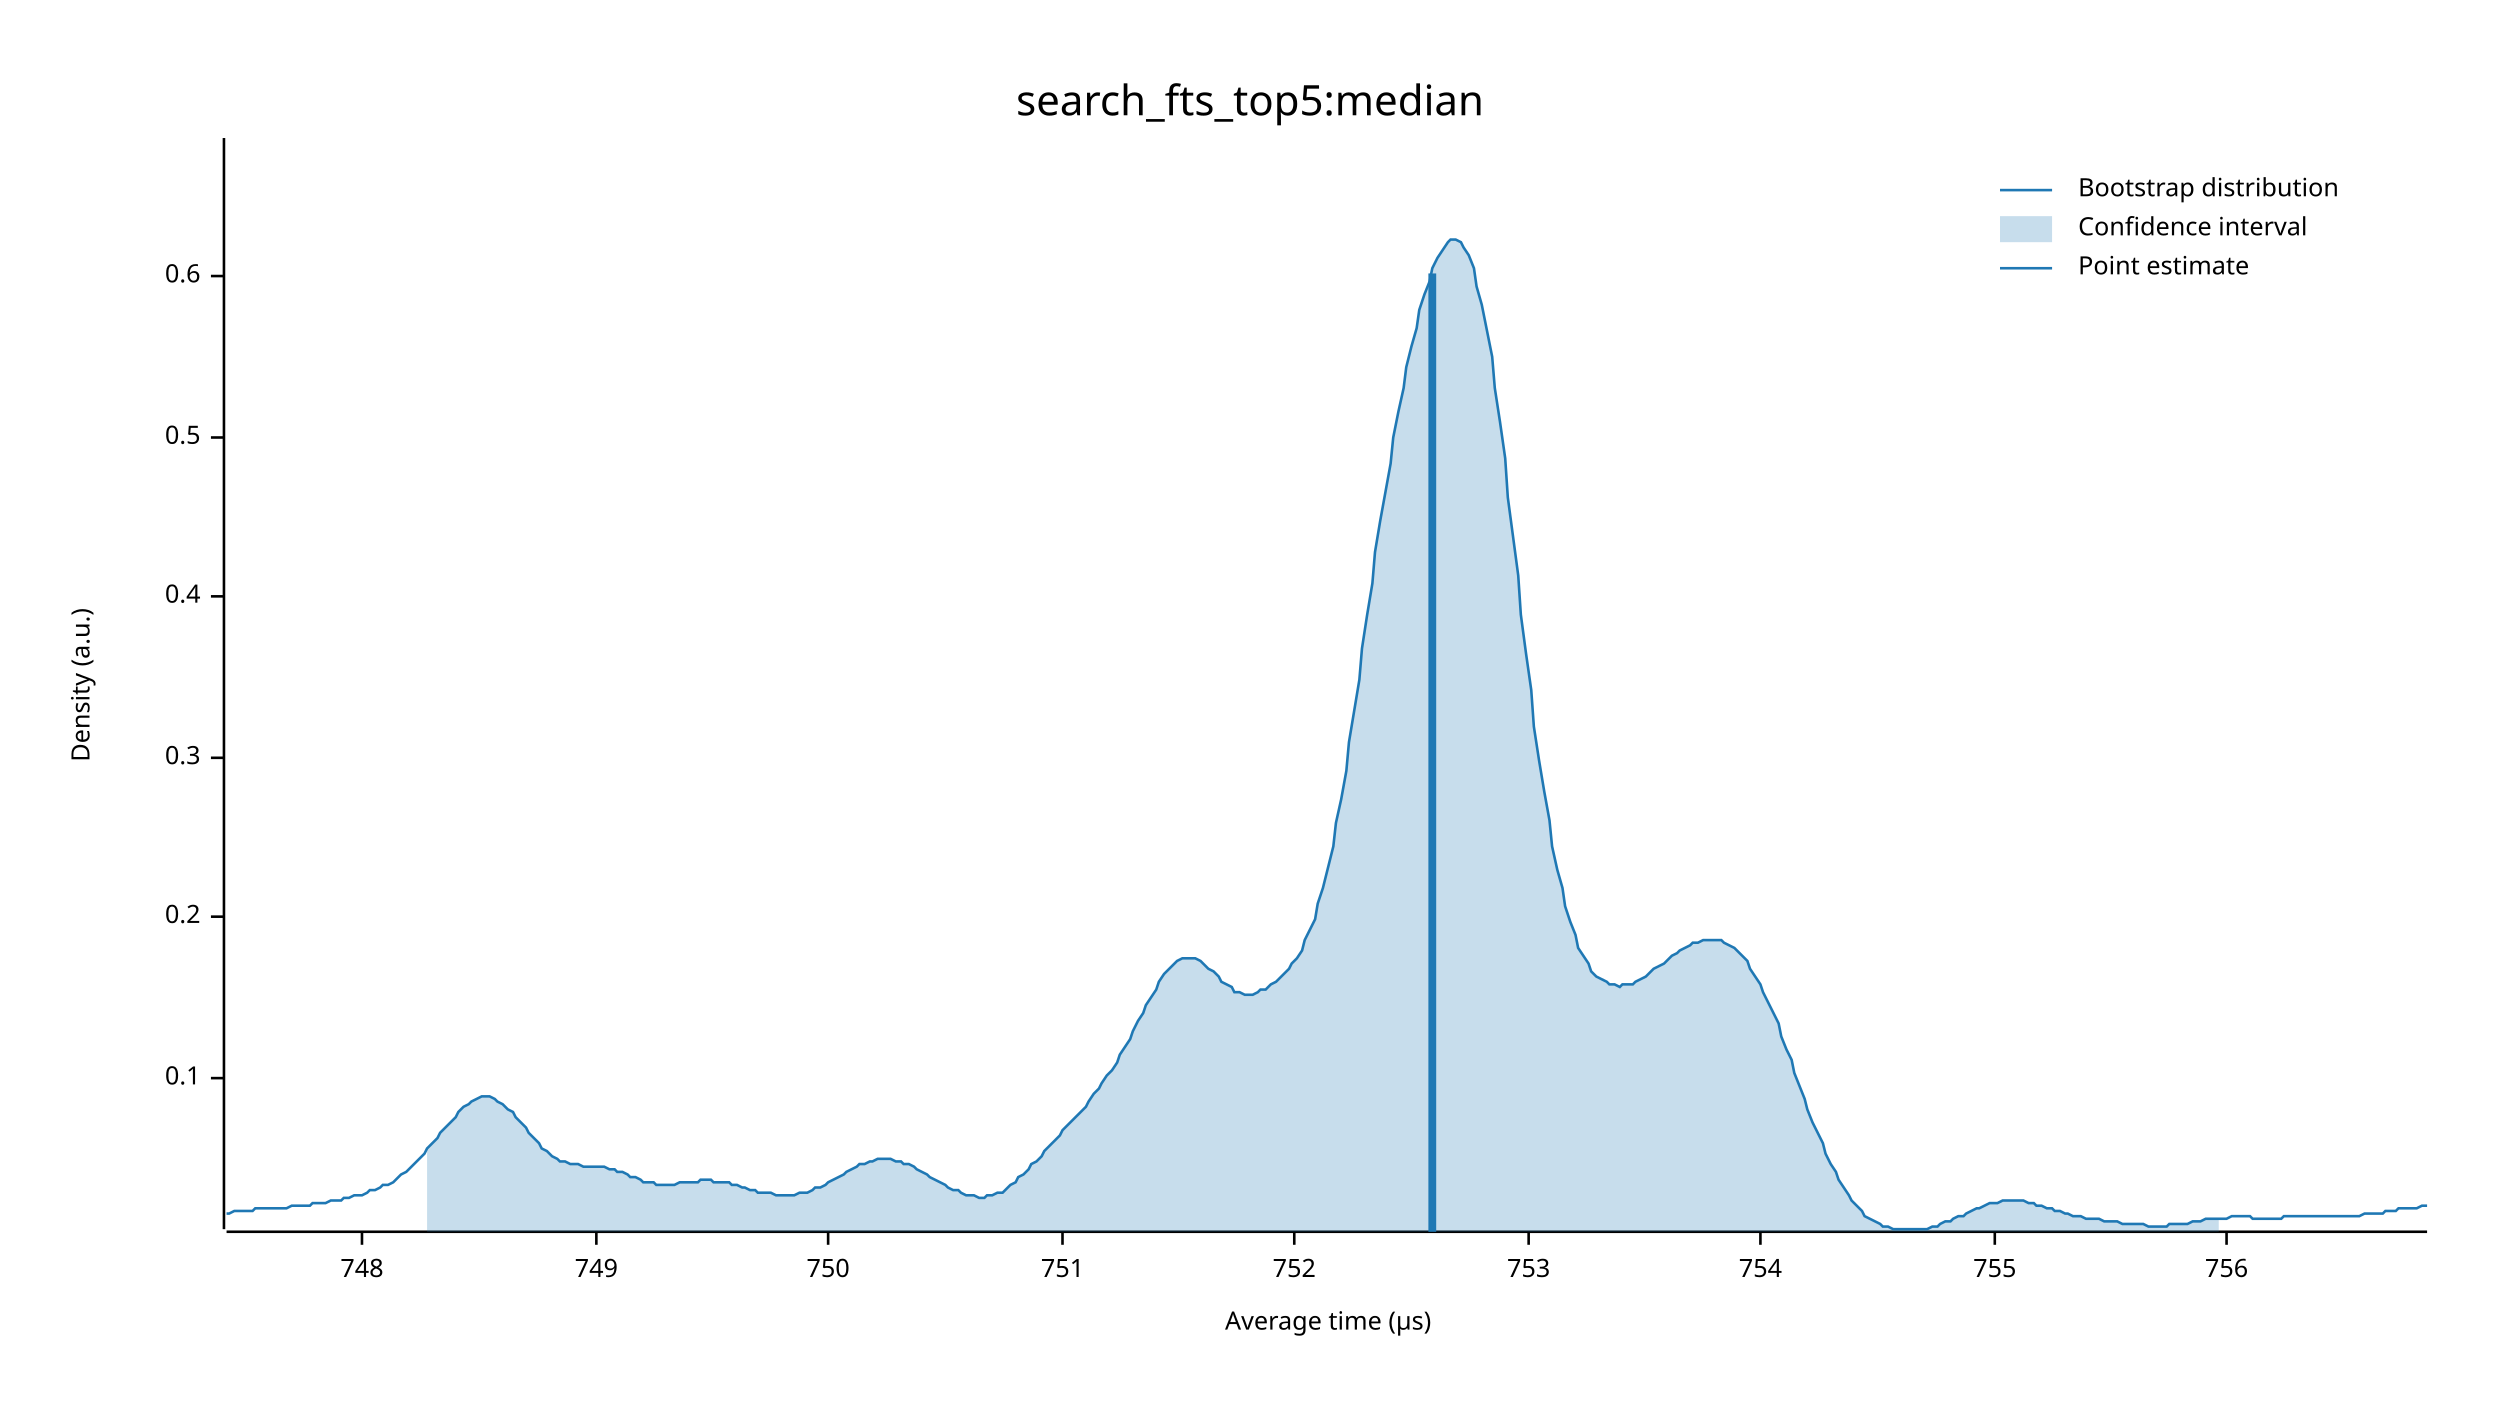
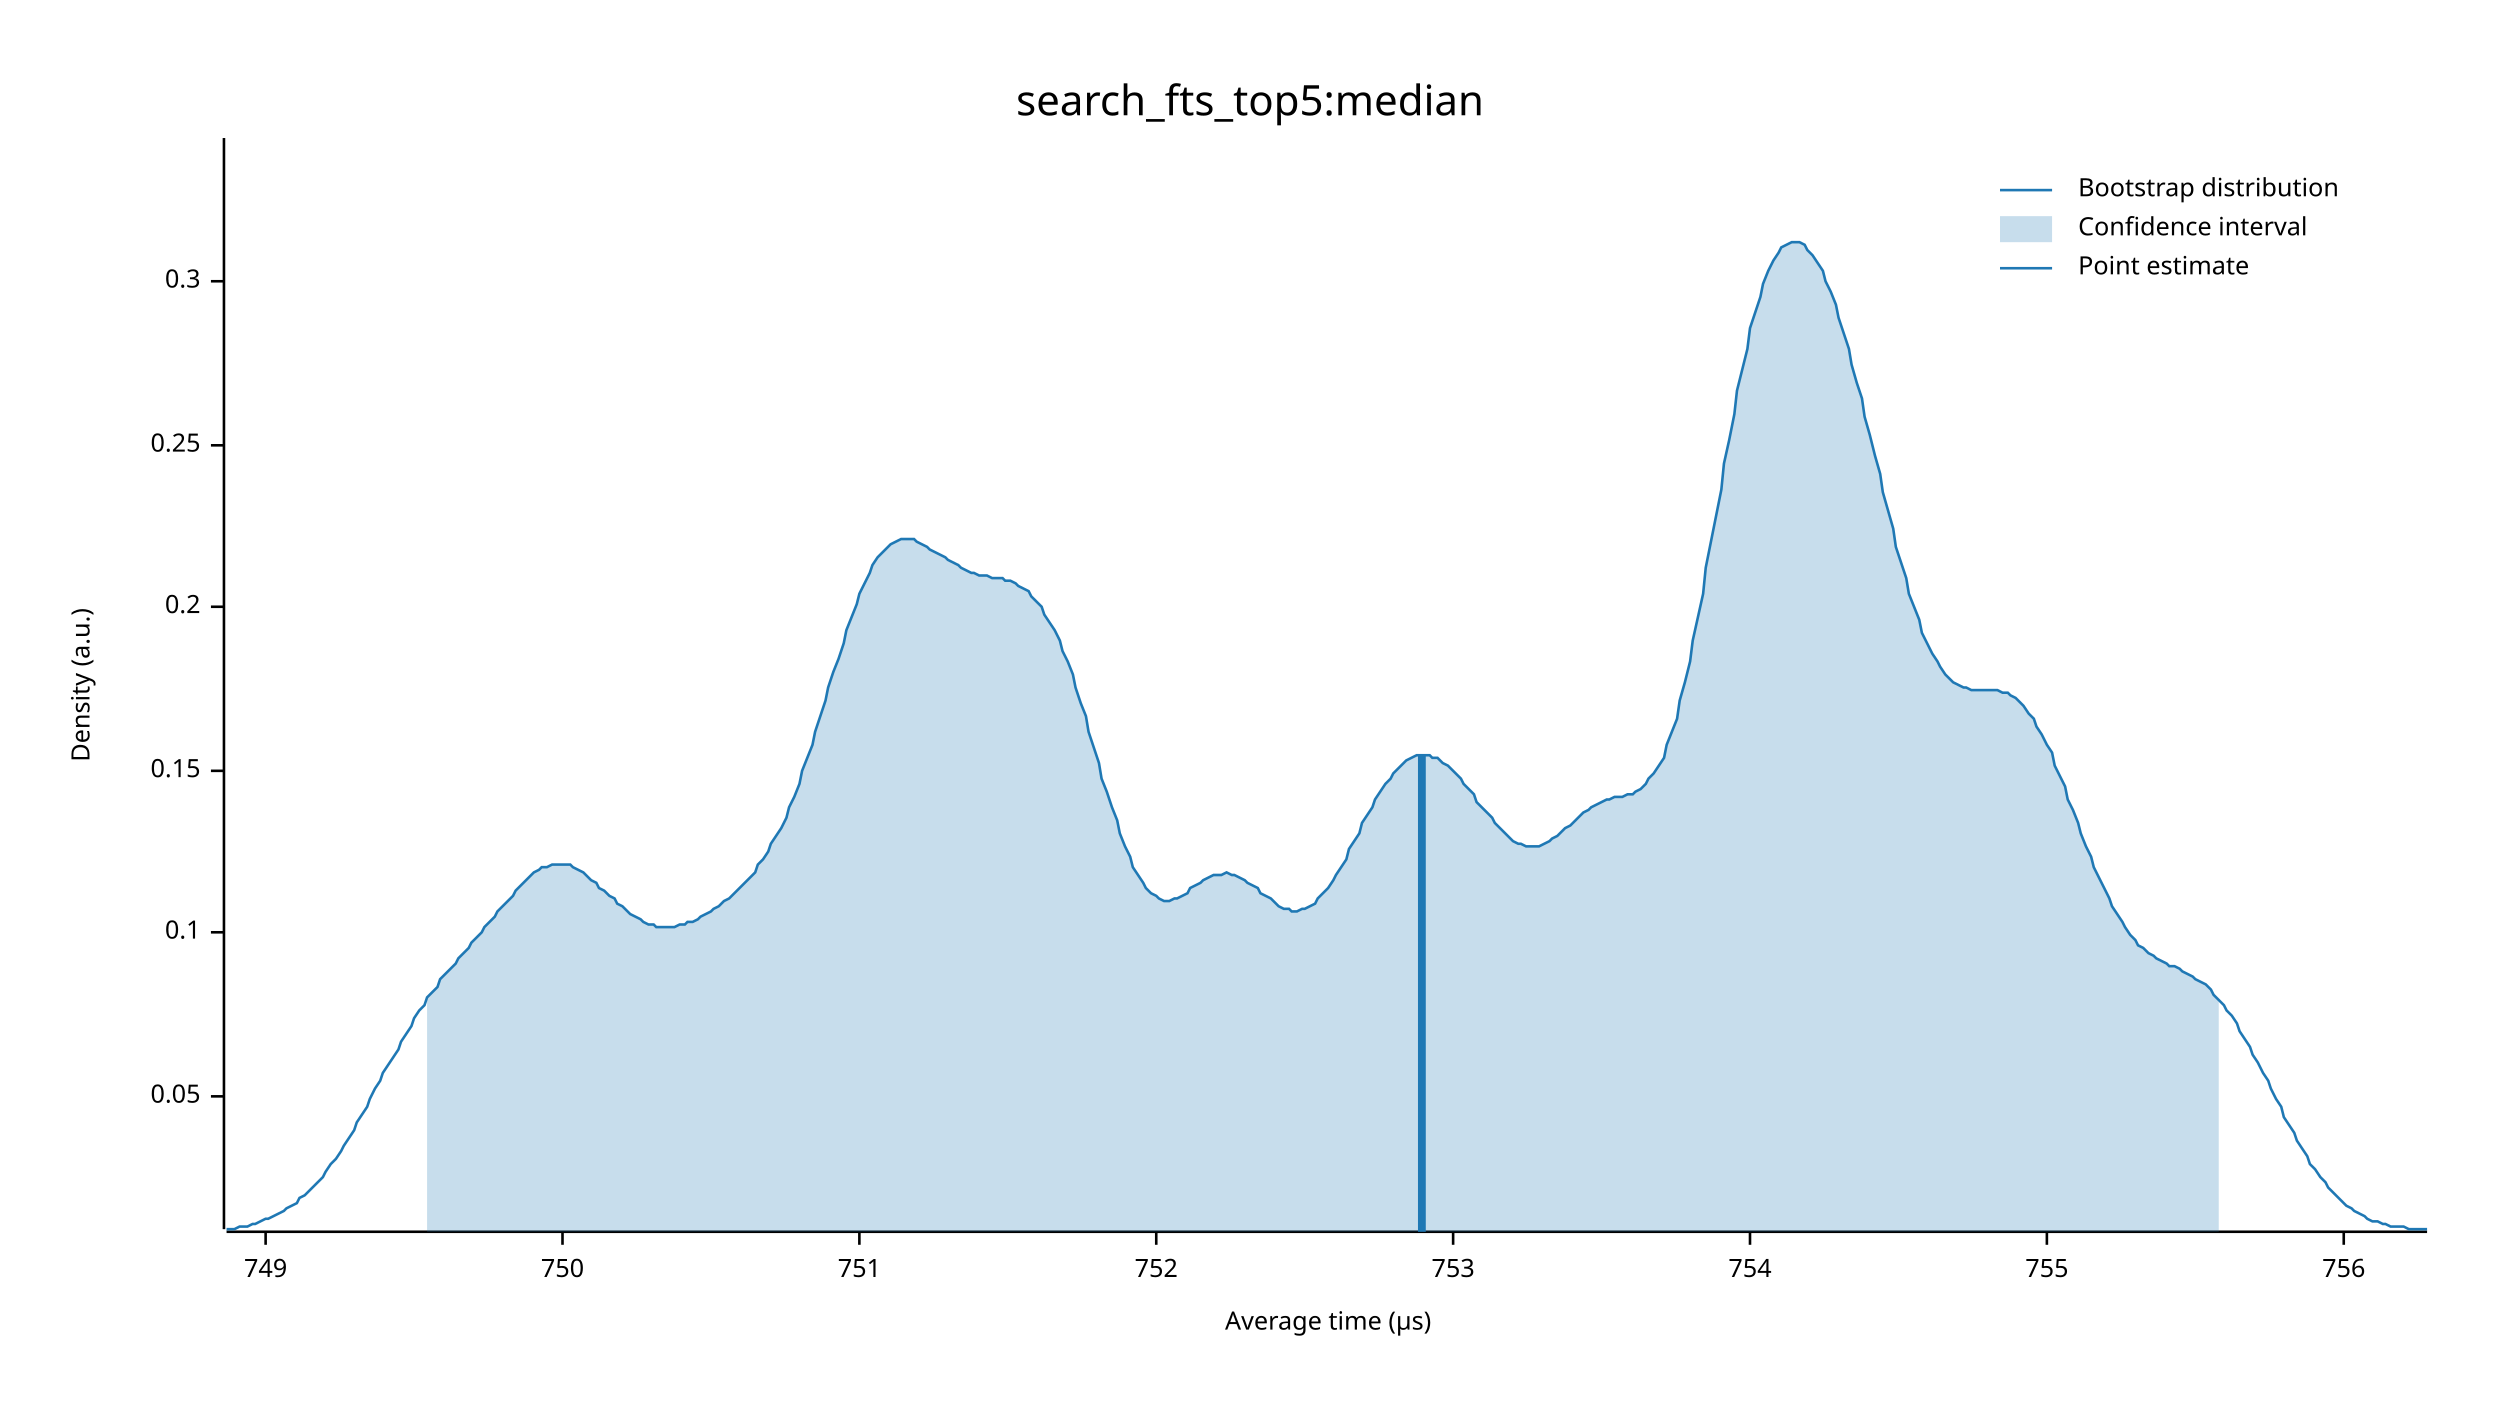
<svg xmlns="http://www.w3.org/2000/svg" width="960" height="540" viewBox="0 0 960 540">
  <text x="480" y="32" dy="0.76em" text-anchor="middle" font-family="sans-serif" font-size="16.129" opacity="1" fill="#000000">
search_fts_top5:median
</text>
  <text x="27" y="263" dy="0.76em" text-anchor="middle" font-family="sans-serif" font-size="9.677" opacity="1" fill="#000000" transform="rotate(270, 27, 263)">
Density (a.u.)
</text>
  <text x="510" y="513" dy="-0.5ex" text-anchor="middle" font-family="sans-serif" font-size="9.677" opacity="1" fill="#000000">
Average time (µs)
</text>
  <polyline fill="none" opacity="1" stroke="#000000" stroke-width="1" points="86,53 86,472 " />
-   <text x="77" y="414" dy="0.5ex" text-anchor="end" font-family="sans-serif" font-size="9.677" opacity="1" fill="#000000">
+   <text x="77" y="421" dy="0.5ex" text-anchor="end" font-family="sans-serif" font-size="9.677" opacity="1" fill="#000000">
+ 0.05
+ </text>
+   <polyline fill="none" opacity="1" stroke="#000000" stroke-width="1" points="81,421 86,421 " />
+   <text x="77" y="358" dy="0.5ex" text-anchor="end" font-family="sans-serif" font-size="9.677" opacity="1" fill="#000000">
0.1
</text>
-   <polyline fill="none" opacity="1" stroke="#000000" stroke-width="1" points="81,414 86,414 " />
-   <text x="77" y="352" dy="0.5ex" text-anchor="end" font-family="sans-serif" font-size="9.677" opacity="1" fill="#000000">
+   <polyline fill="none" opacity="1" stroke="#000000" stroke-width="1" points="81,358 86,358 " />
+   <text x="77" y="296" dy="0.5ex" text-anchor="end" font-family="sans-serif" font-size="9.677" opacity="1" fill="#000000">
+ 0.15
+ </text>
+   <polyline fill="none" opacity="1" stroke="#000000" stroke-width="1" points="81,296 86,296 " />
+   <text x="77" y="233" dy="0.5ex" text-anchor="end" font-family="sans-serif" font-size="9.677" opacity="1" fill="#000000">
0.2
</text>
-   <polyline fill="none" opacity="1" stroke="#000000" stroke-width="1" points="81,352 86,352 " />
-   <text x="77" y="291" dy="0.5ex" text-anchor="end" font-family="sans-serif" font-size="9.677" opacity="1" fill="#000000">
+   <polyline fill="none" opacity="1" stroke="#000000" stroke-width="1" points="81,233 86,233 " />
+   <text x="77" y="171" dy="0.5ex" text-anchor="end" font-family="sans-serif" font-size="9.677" opacity="1" fill="#000000">
+ 0.25
+ </text>
+   <polyline fill="none" opacity="1" stroke="#000000" stroke-width="1" points="81,171 86,171 " />
+   <text x="77" y="108" dy="0.5ex" text-anchor="end" font-family="sans-serif" font-size="9.677" opacity="1" fill="#000000">
0.3
</text>
-   <polyline fill="none" opacity="1" stroke="#000000" stroke-width="1" points="81,291 86,291 " />
-   <text x="77" y="229" dy="0.5ex" text-anchor="end" font-family="sans-serif" font-size="9.677" opacity="1" fill="#000000">
- 0.4
- </text>
-   <polyline fill="none" opacity="1" stroke="#000000" stroke-width="1" points="81,229 86,229 " />
-   <text x="77" y="168" dy="0.5ex" text-anchor="end" font-family="sans-serif" font-size="9.677" opacity="1" fill="#000000">
- 0.5
- </text>
-   <polyline fill="none" opacity="1" stroke="#000000" stroke-width="1" points="81,168 86,168 " />
-   <text x="77" y="106" dy="0.5ex" text-anchor="end" font-family="sans-serif" font-size="9.677" opacity="1" fill="#000000">
- 0.6
- </text>
-   <polyline fill="none" opacity="1" stroke="#000000" stroke-width="1" points="81,106 86,106 " />
+   <polyline fill="none" opacity="1" stroke="#000000" stroke-width="1" points="81,108 86,108 " />
  <polyline fill="none" opacity="1" stroke="#000000" stroke-width="1" points="87,473 932,473 " />
-   <text x="139" y="483" dy="0.76em" text-anchor="middle" font-family="sans-serif" font-size="9.677" opacity="1" fill="#000000">
- 748
- </text>
-   <polyline fill="none" opacity="1" stroke="#000000" stroke-width="1" points="139,473 139,478 " />
-   <text x="229" y="483" dy="0.76em" text-anchor="middle" font-family="sans-serif" font-size="9.677" opacity="1" fill="#000000">
+   <text x="102" y="483" dy="0.76em" text-anchor="middle" font-family="sans-serif" font-size="9.677" opacity="1" fill="#000000">
749
</text>
-   <polyline fill="none" opacity="1" stroke="#000000" stroke-width="1" points="229,473 229,478 " />
-   <text x="318" y="483" dy="0.76em" text-anchor="middle" font-family="sans-serif" font-size="9.677" opacity="1" fill="#000000">
+   <polyline fill="none" opacity="1" stroke="#000000" stroke-width="1" points="102,473 102,478 " />
+   <text x="216" y="483" dy="0.76em" text-anchor="middle" font-family="sans-serif" font-size="9.677" opacity="1" fill="#000000">
750
</text>
-   <polyline fill="none" opacity="1" stroke="#000000" stroke-width="1" points="318,473 318,478 " />
-   <text x="408" y="483" dy="0.76em" text-anchor="middle" font-family="sans-serif" font-size="9.677" opacity="1" fill="#000000">
+   <polyline fill="none" opacity="1" stroke="#000000" stroke-width="1" points="216,473 216,478 " />
+   <text x="330" y="483" dy="0.76em" text-anchor="middle" font-family="sans-serif" font-size="9.677" opacity="1" fill="#000000">
751
</text>
-   <polyline fill="none" opacity="1" stroke="#000000" stroke-width="1" points="408,473 408,478 " />
-   <text x="497" y="483" dy="0.76em" text-anchor="middle" font-family="sans-serif" font-size="9.677" opacity="1" fill="#000000">
+   <polyline fill="none" opacity="1" stroke="#000000" stroke-width="1" points="330,473 330,478 " />
+   <text x="444" y="483" dy="0.76em" text-anchor="middle" font-family="sans-serif" font-size="9.677" opacity="1" fill="#000000">
752
</text>
-   <polyline fill="none" opacity="1" stroke="#000000" stroke-width="1" points="497,473 497,478 " />
-   <text x="587" y="483" dy="0.76em" text-anchor="middle" font-family="sans-serif" font-size="9.677" opacity="1" fill="#000000">
+   <polyline fill="none" opacity="1" stroke="#000000" stroke-width="1" points="444,473 444,478 " />
+   <text x="558" y="483" dy="0.76em" text-anchor="middle" font-family="sans-serif" font-size="9.677" opacity="1" fill="#000000">
753
</text>
-   <polyline fill="none" opacity="1" stroke="#000000" stroke-width="1" points="587,473 587,478 " />
-   <text x="676" y="483" dy="0.76em" text-anchor="middle" font-family="sans-serif" font-size="9.677" opacity="1" fill="#000000">
+   <polyline fill="none" opacity="1" stroke="#000000" stroke-width="1" points="558,473 558,478 " />
+   <text x="672" y="483" dy="0.76em" text-anchor="middle" font-family="sans-serif" font-size="9.677" opacity="1" fill="#000000">
754
</text>
-   <polyline fill="none" opacity="1" stroke="#000000" stroke-width="1" points="676,473 676,478 " />
-   <text x="766" y="483" dy="0.76em" text-anchor="middle" font-family="sans-serif" font-size="9.677" opacity="1" fill="#000000">
+   <polyline fill="none" opacity="1" stroke="#000000" stroke-width="1" points="672,473 672,478 " />
+   <text x="786" y="483" dy="0.76em" text-anchor="middle" font-family="sans-serif" font-size="9.677" opacity="1" fill="#000000">
755
</text>
-   <polyline fill="none" opacity="1" stroke="#000000" stroke-width="1" points="766,473 766,478 " />
-   <text x="855" y="483" dy="0.76em" text-anchor="middle" font-family="sans-serif" font-size="9.677" opacity="1" fill="#000000">
+   <polyline fill="none" opacity="1" stroke="#000000" stroke-width="1" points="786,473 786,478 " />
+   <text x="900" y="483" dy="0.76em" text-anchor="middle" font-family="sans-serif" font-size="9.677" opacity="1" fill="#000000">
756
</text>
-   <polyline fill="none" opacity="1" stroke="#000000" stroke-width="1" points="855,473 855,478 " />
-   <polyline fill="none" opacity="1" stroke="#1F78B4" stroke-width="1" points="87,466 88,466 90,465 92,465 93,465 95,465 97,465 98,464 100,464 102,464 103,464 105,464 107,464 109,464 110,464 112,463 114,463 115,463 117,463 119,463 120,462 122,462 124,462 125,462 127,461 129,461 131,461 132,460 134,460 136,459 137,459 139,459 141,458 142,457 144,457 146,456 147,455 149,455 151,454 153,452 154,451 156,450 158,448 159,447 161,445 163,443 164,441 166,439 168,437 169,435 171,433 173,431 175,429 176,427 178,425 180,424 181,423 183,422 185,421 186,421 188,421 190,422 191,423 193,424 195,426 197,427 198,429 200,431 202,433 203,435 205,437 207,439 208,441 210,442 212,444 214,445 215,446 217,446 219,447 220,447 222,447 224,448 225,448 227,448 229,448 230,448 232,448 234,449 236,449 237,450 239,450 241,451 242,452 244,452 246,453 247,454 249,454 251,454 252,455 254,455 256,455 258,455 259,455 261,454 263,454 264,454 266,454 268,454 269,453 271,453 273,453 274,454 276,454 278,454 280,454 281,455 283,455 285,456 286,456 288,457 290,457 291,458 293,458 295,458 296,458 298,459 300,459 302,459 303,459 305,459 307,458 308,458 310,458 312,457 313,456 315,456 317,455 318,454 320,453 322,452 324,451 325,450 327,449 329,448 330,447 332,447 334,446 335,446 337,445 339,445 341,445 342,445 344,446 346,446 347,447 349,447 351,448 352,449 354,450 356,451 357,452 359,453 361,454 363,455 364,456 366,457 368,457 369,458 371,459 373,459 374,459 376,460 378,460 379,459 381,459 383,458 385,458 386,457 388,455 390,454 391,452 393,451 395,449 396,447 398,446 400,444 401,442 403,440 405,438 407,436 408,434 410,432 412,430 413,429 415,427 417,425 418,423 420,420 422,418 423,416 425,413 427,411 429,408 430,405 432,402 434,399 435,396 437,392 439,389 440,386 442,383 444,380 445,377 447,374 449,372 451,370 452,369 454,368 456,368 457,368 459,368 461,369 462,370 464,372 466,373 468,375 469,377 471,378 473,379 474,381 476,381 478,382 479,382 481,382 483,381 484,380 486,380 488,378 490,377 491,376 493,374 495,372 496,370 498,368 500,365 501,361 503,357 505,353 506,347 508,341 510,333 512,325 513,316 515,307 517,296 518,285 520,273 522,261 523,249 525,236 527,224 528,212 530,200 532,189 534,178 535,168 537,158 539,149 540,141 542,133 544,126 545,119 547,113 549,108 550,103 552,99 554,96 556,93 557,92 559,92 561,93 562,95 564,98 566,103 567,110 569,117 571,127 573,137 574,149 576,162 578,176 579,191 581,206 583,221 584,236 586,251 588,265 589,279 591,292 593,304 595,315 596,325 598,334 600,341 601,348 603,354 605,359 606,364 608,367 610,370 611,373 613,375 615,376 617,377 618,378 620,378 622,379 623,378 625,378 627,378 628,377 630,376 632,375 633,374 635,372 637,371 639,370 640,369 642,367 644,366 645,365 647,364 649,363 650,362 652,362 654,361 655,361 657,361 659,361 661,361 662,362 664,363 666,364 667,365 669,367 671,369 672,372 674,375 676,378 677,381 679,385 681,389 683,393 684,398 686,403 688,407 689,412 691,417 693,422 694,426 696,431 698,435 700,439 701,443 703,447 705,450 706,453 708,456 710,459 711,461 713,463 715,465 716,467 718,468 720,469 722,470 723,471 725,471 727,472 728,472 730,472 732,472 733,472 735,472 737,472 738,472 740,472 742,471 744,471 745,470 747,469 749,469 750,468 752,467 754,467 755,466 757,465 759,464 760,464 762,463 764,462 766,462 767,462 769,461 771,461 772,461 774,461 776,461 777,461 779,462 781,462 782,463 784,463 786,464 788,464 789,465 791,465 793,466 794,466 796,467 798,467 799,467 801,468 803,468 804,468 806,468 808,469 810,469 811,469 813,469 815,470 816,470 818,470 820,470 821,470 823,470 825,471 827,471 828,471 830,471 832,471 833,470 835,470 837,470 838,470 840,470 842,469 843,469 845,469 847,468 849,468 850,468 852,468 854,468 855,468 857,467 859,467 860,467 862,467 864,467 865,468 867,468 869,468 871,468 872,468 874,468 876,468 877,467 879,467 881,467 882,467 884,467 886,467 887,467 889,467 891,467 893,467 894,467 896,467 898,467 899,467 901,467 903,467 904,467 906,467 908,466 909,466 911,466 913,466 915,466 916,465 918,465 920,465 921,464 923,464 925,464 926,464 928,464 930,463 932,463 " />
-   <polygon opacity="0.25" fill="#1F78B4" points="164,441 166,439 168,437 169,435 171,433 173,431 175,429 176,427 178,425 180,424 181,423 183,422 185,421 186,421 188,421 190,422 191,423 193,424 195,426 197,427 198,429 200,431 202,433 203,435 205,437 207,439 208,441 210,442 212,444 214,445 215,446 217,446 219,447 220,447 222,447 224,448 225,448 227,448 229,448 230,448 232,448 234,449 236,449 237,450 239,450 241,451 242,452 244,452 246,453 247,454 249,454 251,454 252,455 254,455 256,455 258,455 259,455 261,454 263,454 264,454 266,454 268,454 269,453 271,453 273,453 274,454 276,454 278,454 280,454 281,455 283,455 285,456 286,456 288,457 290,457 291,458 293,458 295,458 296,458 298,459 300,459 302,459 303,459 305,459 307,458 308,458 310,458 312,457 313,456 315,456 317,455 318,454 320,453 322,452 324,451 325,450 327,449 329,448 330,447 332,447 334,446 335,446 337,445 339,445 341,445 342,445 344,446 346,446 347,447 349,447 351,448 352,449 354,450 356,451 357,452 359,453 361,454 363,455 364,456 366,457 368,457 369,458 371,459 373,459 374,459 376,460 378,460 379,459 381,459 383,458 385,458 386,457 388,455 390,454 391,452 393,451 395,449 396,447 398,446 400,444 401,442 403,440 405,438 407,436 408,434 410,432 412,430 413,429 415,427 417,425 418,423 420,420 422,418 423,416 425,413 427,411 429,408 430,405 432,402 434,399 435,396 437,392 439,389 440,386 442,383 444,380 445,377 447,374 449,372 451,370 452,369 454,368 456,368 457,368 459,368 461,369 462,370 464,372 466,373 468,375 469,377 471,378 473,379 474,381 476,381 478,382 479,382 481,382 483,381 484,380 486,380 488,378 490,377 491,376 493,374 495,372 496,370 498,368 500,365 501,361 503,357 505,353 506,347 508,341 510,333 512,325 513,316 515,307 517,296 518,285 520,273 522,261 523,249 525,236 527,224 528,212 530,200 532,189 534,178 535,168 537,158 539,149 540,141 542,133 544,126 545,119 547,113 549,108 550,103 552,99 554,96 556,93 557,92 559,92 561,93 562,95 564,98 566,103 567,110 569,117 571,127 573,137 574,149 576,162 578,176 579,191 581,206 583,221 584,236 586,251 588,265 589,279 591,292 593,304 595,315 596,325 598,334 600,341 601,348 603,354 605,359 606,364 608,367 610,370 611,373 613,375 615,376 617,377 618,378 620,378 622,379 623,378 625,378 627,378 628,377 630,376 632,375 633,374 635,372 637,371 639,370 640,369 642,367 644,366 645,365 647,364 649,363 650,362 652,362 654,361 655,361 657,361 659,361 661,361 662,362 664,363 666,364 667,365 669,367 671,369 672,372 674,375 676,378 677,381 679,385 681,389 683,393 684,398 686,403 688,407 689,412 691,417 693,422 694,426 696,431 698,435 700,439 701,443 703,447 705,450 706,453 708,456 710,459 711,461 713,463 715,465 716,467 718,468 720,469 722,470 723,471 725,471 727,472 728,472 730,472 732,472 733,472 735,472 737,472 738,472 740,472 742,471 744,471 745,470 747,469 749,469 750,468 752,467 754,467 755,466 757,465 759,464 760,464 762,463 764,462 766,462 767,462 769,461 771,461 772,461 774,461 776,461 777,461 779,462 781,462 782,463 784,463 786,464 788,464 789,465 791,465 793,466 794,466 796,467 798,467 799,467 801,468 803,468 804,468 806,468 808,469 810,469 811,469 813,469 815,470 816,470 818,470 820,470 821,470 823,470 825,471 827,471 828,471 830,471 832,471 833,470 835,470 837,470 838,470 840,470 842,469 843,469 845,469 847,468 849,468 850,468 852,468 852,473 164,473 " />
-   <polyline fill="none" opacity="1" stroke="#1F78B4" stroke-width="3" points="550,473 550,105 " />
+   <polyline fill="none" opacity="1" stroke="#000000" stroke-width="1" points="900,473 900,478 " />
+   <polyline fill="none" opacity="1" stroke="#1F78B4" stroke-width="1" points="87,472 88,472 90,472 92,471 93,471 95,471 97,470 98,470 100,469 102,468 103,468 105,467 107,466 109,465 110,464 112,463 114,462 115,460 117,459 119,457 120,456 122,454 124,452 125,450 127,447 129,445 131,442 132,440 134,437 136,434 137,431 139,428 141,425 142,422 144,418 146,415 147,412 149,409 151,406 153,403 154,400 156,397 158,394 159,391 161,388 163,386 164,383 166,381 168,379 169,376 171,374 173,372 175,370 176,368 178,366 180,364 181,362 183,360 185,358 186,356 188,354 190,352 191,350 193,348 195,346 197,344 198,342 200,340 202,338 203,337 205,335 207,334 208,333 210,333 212,332 214,332 215,332 217,332 219,332 220,333 222,334 224,335 225,336 227,338 229,339 230,341 232,342 234,344 236,345 237,347 239,348 241,350 242,351 244,352 246,353 247,354 249,355 251,355 252,356 254,356 256,356 258,356 259,356 261,355 263,355 264,354 266,354 268,353 269,352 271,351 273,350 274,349 276,348 278,346 280,345 281,344 283,342 285,340 286,339 288,337 290,335 291,332 293,330 295,327 296,324 298,321 300,318 302,314 303,310 305,306 307,301 308,296 310,291 312,286 313,281 315,275 317,269 318,264 320,258 322,253 324,247 325,242 327,237 329,232 330,228 332,224 334,220 335,217 337,214 339,212 341,210 342,209 344,208 346,207 347,207 349,207 351,207 352,208 354,209 356,210 357,211 359,212 361,213 363,214 364,215 366,216 368,217 369,218 371,219 373,220 374,220 376,221 378,221 379,221 381,222 383,222 385,222 386,223 388,223 390,224 391,225 393,226 395,227 396,229 398,231 400,233 401,236 403,239 405,242 407,246 408,250 410,254 412,259 413,264 415,270 417,275 418,281 420,287 422,293 423,299 425,304 427,310 429,315 430,320 432,325 434,329 435,333 437,336 439,339 440,341 442,343 444,344 445,345 447,346 449,346 451,345 452,345 454,344 456,343 457,341 459,340 461,339 462,338 464,337 466,336 468,336 469,336 471,335 473,336 474,336 476,337 478,338 479,339 481,340 483,341 484,343 486,344 488,345 490,347 491,348 493,349 495,349 496,350 498,350 500,349 501,349 503,348 505,347 506,345 508,343 510,341 512,338 513,336 515,333 517,330 518,326 520,323 522,320 523,316 525,313 527,310 528,307 530,304 532,301 534,299 535,297 537,295 539,293 540,292 542,291 544,290 545,290 547,290 549,290 550,291 552,291 554,293 556,294 557,295 559,297 561,299 562,301 564,303 566,305 567,308 569,310 571,312 573,314 574,316 576,318 578,320 579,321 581,323 583,324 584,324 586,325 588,325 589,325 591,325 593,324 595,323 596,322 598,321 600,319 601,318 603,317 605,315 606,314 608,312 610,311 611,310 613,309 615,308 617,307 618,307 620,306 622,306 623,306 625,305 627,305 628,304 630,303 632,301 633,299 635,297 637,294 639,291 640,286 642,281 644,276 645,269 647,262 649,254 650,246 652,237 654,228 655,218 657,208 659,198 661,188 662,178 664,169 666,159 667,150 669,142 671,134 672,126 674,120 676,114 677,109 679,104 681,100 683,97 684,95 686,94 688,93 689,93 691,93 693,94 694,96 696,98 698,101 700,104 701,108 703,112 705,117 706,122 708,128 710,134 711,140 713,147 715,153 716,160 718,167 720,175 722,182 723,189 725,196 727,203 728,210 730,216 732,222 733,228 735,233 737,238 738,243 740,247 742,251 744,254 745,256 747,259 749,261 750,262 752,263 754,264 755,264 757,265 759,265 760,265 762,265 764,265 766,265 767,265 769,266 771,266 772,267 774,268 776,270 777,271 779,274 781,276 782,279 784,282 786,286 788,289 789,294 791,298 793,302 794,307 796,311 798,316 799,320 801,325 803,329 804,333 806,337 808,341 810,345 811,348 813,351 815,354 816,356 818,359 820,361 821,363 823,364 825,366 827,367 828,368 830,369 832,370 833,371 835,371 837,372 838,373 840,374 842,375 843,376 845,377 847,378 849,380 850,382 852,384 854,386 855,388 857,390 859,393 860,396 862,399 864,402 865,405 867,408 869,412 871,415 872,418 874,422 876,425 877,429 879,432 881,435 882,438 884,441 886,444 887,447 889,449 891,452 893,454 894,456 896,458 898,460 899,461 901,463 903,464 904,465 906,466 908,467 909,468 911,469 913,469 915,470 916,470 918,471 920,471 921,471 923,471 925,472 926,472 928,472 930,472 932,472 " />
+   <polygon opacity="0.25" fill="#1F78B4" points="164,383 166,381 168,379 169,376 171,374 173,372 175,370 176,368 178,366 180,364 181,362 183,360 185,358 186,356 188,354 190,352 191,350 193,348 195,346 197,344 198,342 200,340 202,338 203,337 205,335 207,334 208,333 210,333 212,332 214,332 215,332 217,332 219,332 220,333 222,334 224,335 225,336 227,338 229,339 230,341 232,342 234,344 236,345 237,347 239,348 241,350 242,351 244,352 246,353 247,354 249,355 251,355 252,356 254,356 256,356 258,356 259,356 261,355 263,355 264,354 266,354 268,353 269,352 271,351 273,350 274,349 276,348 278,346 280,345 281,344 283,342 285,340 286,339 288,337 290,335 291,332 293,330 295,327 296,324 298,321 300,318 302,314 303,310 305,306 307,301 308,296 310,291 312,286 313,281 315,275 317,269 318,264 320,258 322,253 324,247 325,242 327,237 329,232 330,228 332,224 334,220 335,217 337,214 339,212 341,210 342,209 344,208 346,207 347,207 349,207 351,207 352,208 354,209 356,210 357,211 359,212 361,213 363,214 364,215 366,216 368,217 369,218 371,219 373,220 374,220 376,221 378,221 379,221 381,222 383,222 385,222 386,223 388,223 390,224 391,225 393,226 395,227 396,229 398,231 400,233 401,236 403,239 405,242 407,246 408,250 410,254 412,259 413,264 415,270 417,275 418,281 420,287 422,293 423,299 425,304 427,310 429,315 430,320 432,325 434,329 435,333 437,336 439,339 440,341 442,343 444,344 445,345 447,346 449,346 451,345 452,345 454,344 456,343 457,341 459,340 461,339 462,338 464,337 466,336 468,336 469,336 471,335 473,336 474,336 476,337 478,338 479,339 481,340 483,341 484,343 486,344 488,345 490,347 491,348 493,349 495,349 496,350 498,350 500,349 501,349 503,348 505,347 506,345 508,343 510,341 512,338 513,336 515,333 517,330 518,326 520,323 522,320 523,316 525,313 527,310 528,307 530,304 532,301 534,299 535,297 537,295 539,293 540,292 542,291 544,290 545,290 547,290 549,290 550,291 552,291 554,293 556,294 557,295 559,297 561,299 562,301 564,303 566,305 567,308 569,310 571,312 573,314 574,316 576,318 578,320 579,321 581,323 583,324 584,324 586,325 588,325 589,325 591,325 593,324 595,323 596,322 598,321 600,319 601,318 603,317 605,315 606,314 608,312 610,311 611,310 613,309 615,308 617,307 618,307 620,306 622,306 623,306 625,305 627,305 628,304 630,303 632,301 633,299 635,297 637,294 639,291 640,286 642,281 644,276 645,269 647,262 649,254 650,246 652,237 654,228 655,218 657,208 659,198 661,188 662,178 664,169 666,159 667,150 669,142 671,134 672,126 674,120 676,114 677,109 679,104 681,100 683,97 684,95 686,94 688,93 689,93 691,93 693,94 694,96 696,98 698,101 700,104 701,108 703,112 705,117 706,122 708,128 710,134 711,140 713,147 715,153 716,160 718,167 720,175 722,182 723,189 725,196 727,203 728,210 730,216 732,222 733,228 735,233 737,238 738,243 740,247 742,251 744,254 745,256 747,259 749,261 750,262 752,263 754,264 755,264 757,265 759,265 760,265 762,265 764,265 766,265 767,265 769,266 771,266 772,267 774,268 776,270 777,271 779,274 781,276 782,279 784,282 786,286 788,289 789,294 791,298 793,302 794,307 796,311 798,316 799,320 801,325 803,329 804,333 806,337 808,341 810,345 811,348 813,351 815,354 816,356 818,359 820,361 821,363 823,364 825,366 827,367 828,368 830,369 832,370 833,371 835,371 837,372 838,373 840,374 842,375 843,376 845,377 847,378 849,380 850,382 852,384 852,473 164,473 " />
+   <polyline fill="none" opacity="1" stroke="#1F78B4" stroke-width="3" points="546,473 546,290 " />
  <text x="798" y="68" dy="0.76em" text-anchor="start" font-family="sans-serif" font-size="9.677" opacity="1" fill="#000000">
Bootstrap distribution
</text>
  <text x="798" y="83" dy="0.76em" text-anchor="start" font-family="sans-serif" font-size="9.677" opacity="1" fill="#000000">
Confidence interval
</text>
  <text x="798" y="98" dy="0.76em" text-anchor="start" font-family="sans-serif" font-size="9.677" opacity="1" fill="#000000">
Point estimate
</text>
  <polyline fill="none" opacity="1" stroke="#1F78B4" stroke-width="1" points="768,73 788,73 " />
  <rect x="768" y="83" width="20" height="10" opacity="0.25" fill="#1F78B4" stroke="none" />
  <polyline fill="none" opacity="1" stroke="#1F78B4" stroke-width="1" points="768,103 788,103 " />
</svg>
